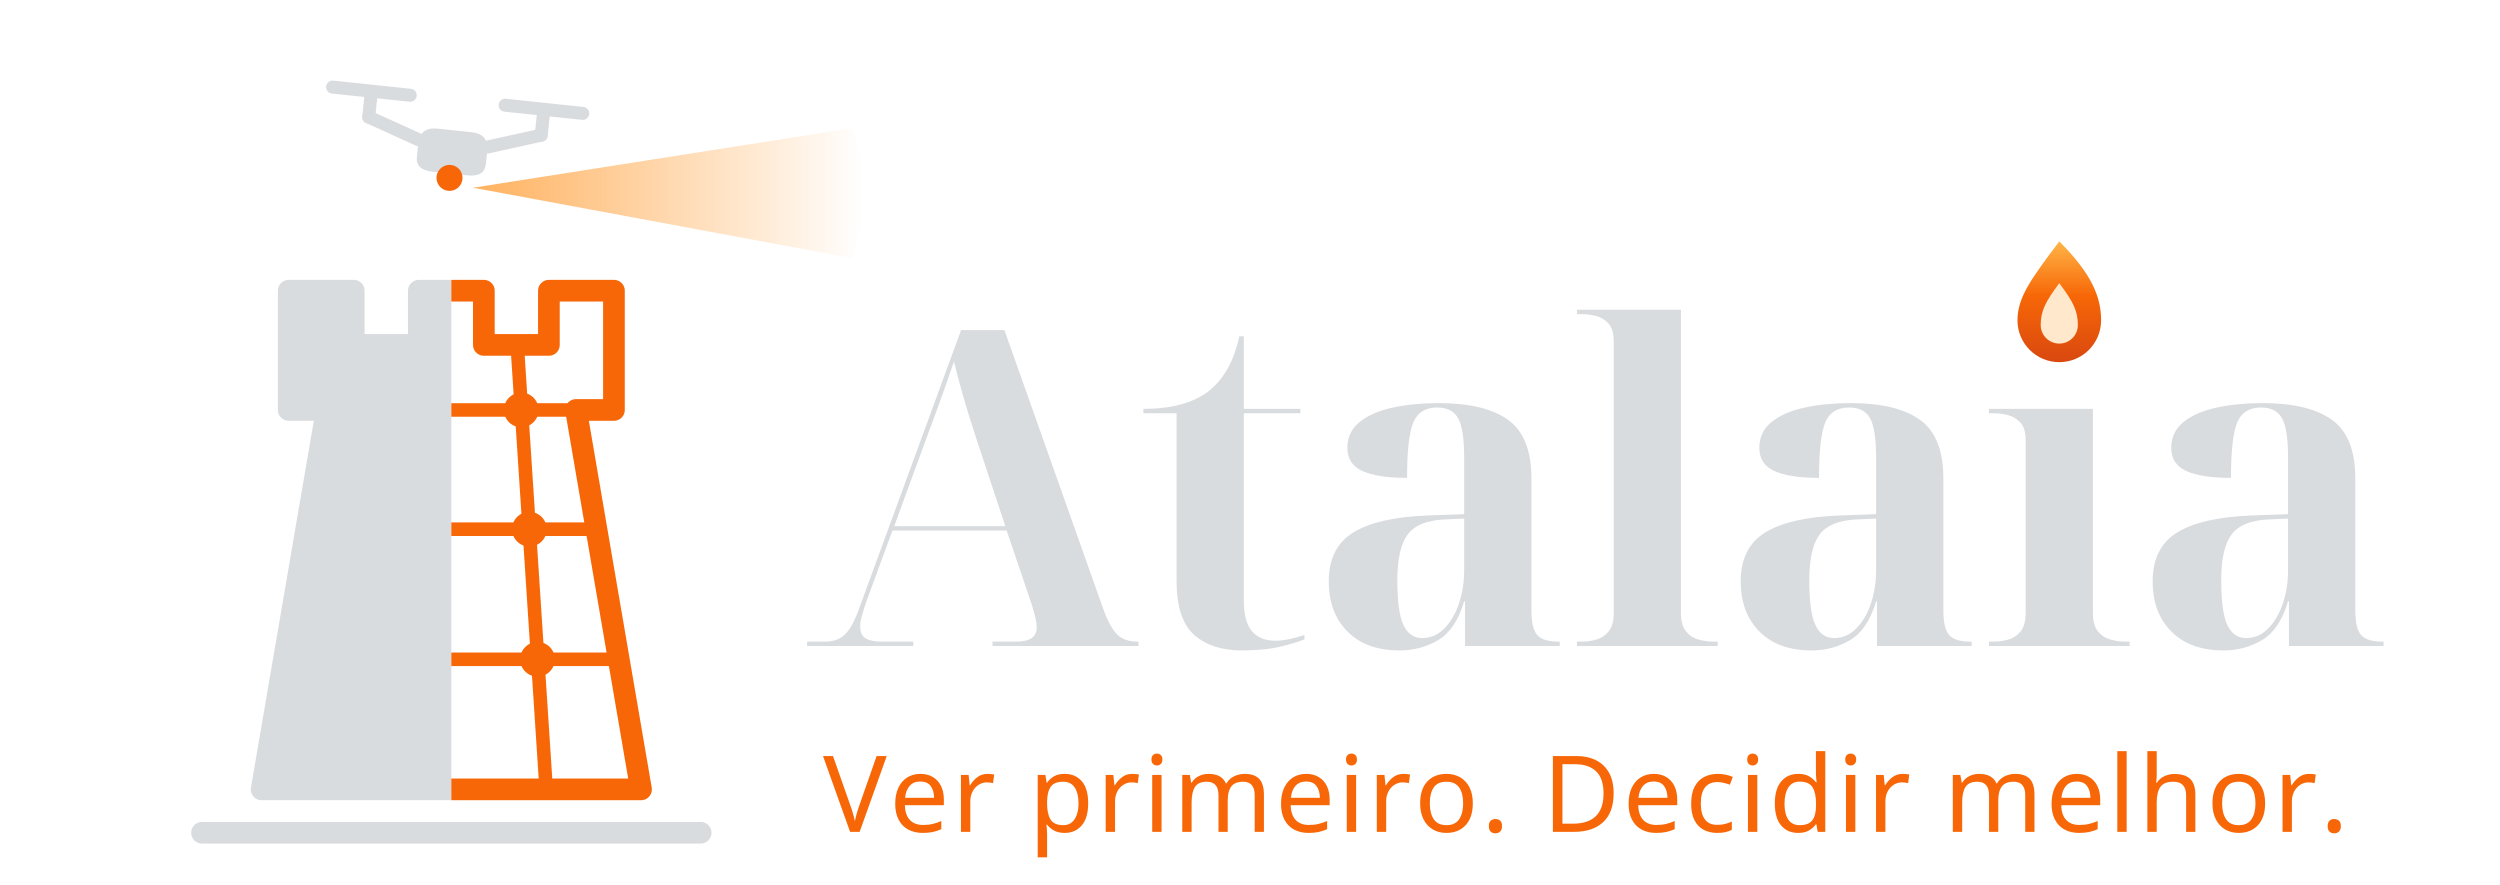
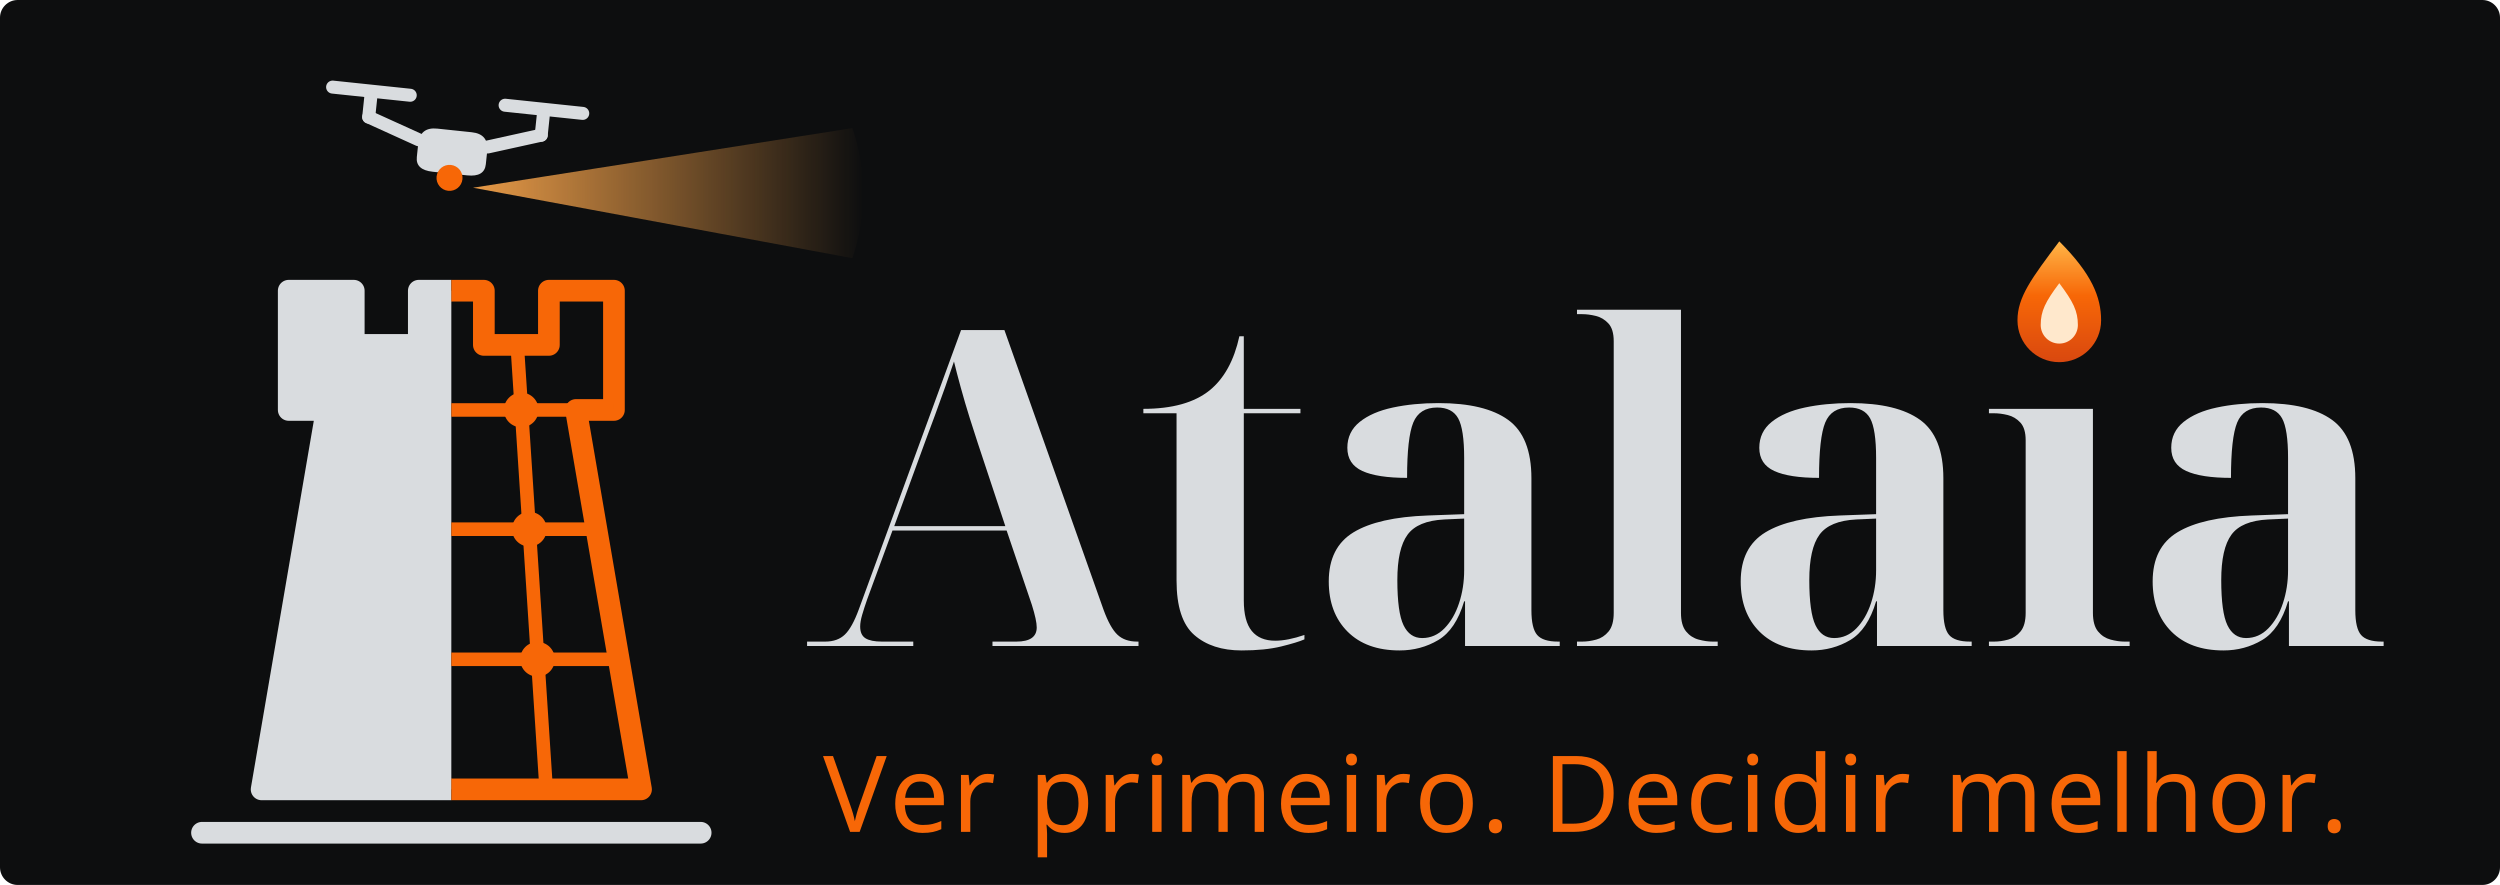
<svg xmlns="http://www.w3.org/2000/svg" viewBox="0 0 565 200" width="565" height="200" color="#d9dcdf">
+   <rect width="565" height="200" rx="4" fill="#0d0e0f" />
  <defs>
    <linearGradient id="flame" x1="0" y1="1" x2="0" y2="0">
      <stop offset="0" stop-color="#D9480F" />
      <stop offset="0.55" stop-color="#F76707" />
      <stop offset="1" stop-color="#FFB547" />
    </linearGradient>
    <linearGradient id="signal" x1="0" y1="1" x2="0" y2="0">
      <stop offset="0" stop-color="#F76707" />
      <stop offset="1" stop-color="#FFA94D" />
    </linearGradient>
    <linearGradient id="beam" x1="0" y1="0" x2="1" y2="0">
      <stop offset="0" stop-color="#FFA94D" stop-opacity="0.9" />
      <stop offset="1" stop-color="#FFA94D" stop-opacity="0" />
    </linearGradient>
    <linearGradient id="beamL" x1="1" y1="0" x2="0" y2="0">
      <stop offset="0" stop-color="#FFA94D" stop-opacity="0.9" />
      <stop offset="1" stop-color="#FFA94D" stop-opacity="0" />
    </linearGradient>
    <path id="tower" d="M45 140 L57 70 L50 70 L50 48 L62 48 L62 58 L74 58 L74 48 L86 48 L86 58 L98 58 L98 48 L110 48 L110 70 L103 70 L115 140 Z" />
    <clipPath id="tw">
      <use href="#tower" />
    </clipPath>
    <clipPath id="lh">
      <rect x="0" y="0" width="80" height="160" />
    </clipPath>
    <clipPath id="rh">
      <rect x="80" y="0" width="80" height="160" />
    </clipPath>
    <path id="flameShape" d="M0 -17 C7 -10 9 -5 9 0 A9 9 0 0 1 -9 0 C-9 -5 -6 -9 0 -17 Z" />
    <path id="flameCore" d="M0 -8 C3 -4 4 -2 4 1 A4 4 0 0 1 -4 1 C-4 -2 -3 -4 0 -8 Z" />
    <symbol id="iconL" viewBox="0 0 160 160" overflow="visible">
      <g transform="translate(0 4)">
        <use href="#tower" fill="currentColor" stroke="currentColor" stroke-width="4" stroke-linejoin="round" clip-path="url(#lh)" />
        <g clip-path="url(#rh)">
          <use href="#tower" fill="none" stroke="#F76707" stroke-width="4" stroke-linejoin="round" />
          <g clip-path="url(#tw)" stroke="#F76707" stroke-width="2.5">
            <line x1="80" y1="70" x2="120" y2="70" />
            <line x1="80" y1="92" x2="120" y2="92" />
            <line x1="80" y1="116" x2="120" y2="116" />
            <line x1="91.5" y1="48" x2="97.5" y2="140" />
          </g>
          <g fill="#F76707">
            <circle cx="92.9" cy="70" r="3.2" />
            <circle cx="94.4" cy="92" r="3.2" />
            <circle cx="95.9" cy="116" r="3.2" />
          </g>
        </g>
        <path d="M84 29 L154 18 Q158 30 154 42 Z" fill="url(#beam)" />
        <g transform="translate(80 24) rotate(6) scale(0.8)">
          <g fill="currentColor" stroke="currentColor" stroke-linecap="round">
            <path d="M-8 -3 Q-8 -7 -4 -7 L4 -7 Q8 -7 8 -3 L8 0 Q8 3 4 3 L-4 3 Q-8 3 -8 0 Z" stroke="none" />
            <line x1="-8" y1="-4" x2="-20" y2="-8" stroke-width="3" />
            <line x1="8" y1="-4" x2="20" y2="-8" stroke-width="3" />
            <line x1="-20" y1="-8" x2="-20" y2="-13" stroke-width="3" />
            <line x1="20" y1="-8" x2="20" y2="-13" stroke-width="3" />
            <line x1="-29" y1="-14" x2="-11" y2="-14" stroke-width="3" />
            <line x1="11" y1="-14" x2="29" y2="-14" stroke-width="3" />
          </g>
          <circle cx="0" cy="4" r="3" fill="#F76707" />
        </g>
        <line x1="34" y1="148" x2="126" y2="148" stroke="currentColor" stroke-width="4" stroke-linecap="round" />
      </g>
    </symbol>
  </defs>
  <use href="#iconL" x="4" y="2" width="196" height="196" />
  <g transform="translate(0 24)">
    <path fill="currentColor" d="M182.4 122.0V121.0H186.5Q189.3 121.0 190.95 119.4Q192.6 117.8 194.1 113.7L217.2 50.6H227.0L249.4 113.8Q250.9 117.9 252.55 119.45Q254.2 121.0 257.0 121.0H257.3V122.0H224.3V121.0H229.7Q234.3 121.0 234.3 117.8Q234.3 116.2 233.2 112.7L227.5 95.9H201.7L196.0 111.4Q195.3 113.4 194.85 114.95Q194.4 116.5 194.4 117.6Q194.4 119.5 195.6 120.25Q196.8 121.0 199.3 121.0H206.4V122.0ZM202.1 94.9H227.2L221.0 76.2Q220.2 73.8 219.15 70.45Q218.1 67.1 217.15 63.65Q216.2 60.2 215.6 57.7Q214.8 60.1 213.65 63.35Q212.5 66.6 211.3 69.85Q210.1 73.1 209.2 75.5ZM280.6 123.0Q273.9 123.0 269.9 119.5Q265.9 116.0 265.9 107.2V69.4H258.4V68.4Q268.2 68.4 273.4 64.2Q278.3 60.2 280.1 52.0H281.1V68.4H293.9V69.4H281.1V111.7Q281.1 116.4 282.9 118.6Q284.7 120.8 288.2 120.8Q291.0 120.8 294.8 119.5V120.5Q293.2 121.2 289.55 122.1Q285.9 123.0 280.6 123.0ZM316.3 123.0Q308.8 123.0 304.55 118.75Q300.3 114.5 300.3 107.4Q300.3 99.7 305.9 96.3Q311.5 92.9 322.7 92.5L330.9 92.2V79.5Q330.9 73.0 329.55 70.55Q328.2 68.1 324.8 68.1Q320.8 68.1 319.4 71.5Q318.0 74.9 318.0 84.0Q311.3 84.0 307.9 82.45Q304.5 80.9 304.5 77.2Q304.5 73.6 307.3 71.35Q310.1 69.1 314.8 68.1Q319.5 67.1 325.1 67.1Q335.6 67.1 340.85 70.9Q346.1 74.7 346.1 84.1V113.9Q346.1 118.0 347.4 119.5Q348.7 121.0 352.1 121.0H352.5V122.0H331.1V111.9H330.9Q329.0 118.3 325.05 120.65Q321.1 123.0 316.3 123.0ZM321.4 120.2Q324.3 120.2 326.45 118.0Q328.6 115.8 329.75 112.3Q330.9 108.8 330.9 104.9V93.2L326.4 93.4Q320.4 93.7 318.1 96.85Q315.8 100.0 315.8 107.1Q315.8 114.4 317.2 117.3Q318.6 120.2 321.4 120.2ZM356.4 122.0V121.0H357.6Q359.1 121.0 360.75 120.55Q362.4 120.1 363.55 118.7Q364.7 117.3 364.7 114.5V53.1Q364.7 50.4 363.5 49.1Q362.3 47.8 360.65 47.4Q359 47.0 357.6 47.0H356.4V46.0H379.9V114.5Q379.9 117.3 381.05 118.7Q382.2 120.1 383.9 120.55Q385.6 121.0 387 121.0H388.2V122.0ZM409.4 123.0Q401.9 123.0 397.65 118.75Q393.4 114.5 393.4 107.4Q393.4 99.7 399.0 96.3Q404.6 92.9 415.8 92.5L424 92.2V79.5Q424 73.0 422.65 70.55Q421.3 68.1 417.9 68.1Q413.9 68.1 412.5 71.5Q411.1 74.9 411.1 84.0Q404.4 84.0 401.0 82.45Q397.6 80.9 397.6 77.2Q397.6 73.6 400.4 71.35Q403.2 69.1 407.9 68.1Q412.6 67.1 418.2 67.1Q428.7 67.1 433.95 70.9Q439.2 74.7 439.2 84.1V113.9Q439.2 118.0 440.5 119.5Q441.8 121.0 445.2 121.0H445.6V122.0H424.2V111.9H424Q422.1 118.3 418.15 120.65Q414.2 123.0 409.4 123.0ZM414.5 120.2Q417.4 120.2 419.55 118.0Q421.7 115.8 422.85 112.3Q424 108.8 424 104.9V93.2L419.5 93.4Q413.5 93.7 411.2 96.85Q408.9 100.0 408.9 107.1Q408.9 114.4 410.3 117.3Q411.7 120.2 414.5 120.2ZM449.5 122.0V121.0H450.7Q452.2 121.0 453.85 120.55Q455.5 120.1 456.65 118.7Q457.8 117.3 457.8 114.5V75.5Q457.8 72.8 456.6 71.5Q455.4 70.2 453.75 69.8Q452.1 69.4 450.7 69.4H449.5V68.4H473V114.5Q473 117.3 474.15 118.7Q475.3 120.1 477 120.55Q478.7 121.0 480.1 121.0H481.3V122.0ZM502.5 123.0Q495 123.0 490.75 118.75Q486.5 114.5 486.5 107.4Q486.5 99.7 492.1 96.3Q497.7 92.9 508.9 92.5L517.1 92.2V79.5Q517.1 73.0 515.75 70.55Q514.4 68.1 511 68.1Q507 68.1 505.6 71.5Q504.2 74.9 504.2 84.0Q497.5 84.0 494.1 82.45Q490.7 80.9 490.7 77.2Q490.7 73.6 493.5 71.35Q496.3 69.1 501 68.1Q505.7 67.1 511.3 67.1Q521.8 67.1 527.05 70.9Q532.3 74.7 532.3 84.1V113.9Q532.3 118.0 533.6 119.5Q534.9 121.0 538.3 121.0H538.7V122.0H517.3V111.9H517.1Q515.2 118.3 511.25 120.65Q507.3 123.0 502.5 123.0ZM507.6 120.2Q510.5 120.2 512.65 118.0Q514.8 115.8 515.95 112.3Q517.1 108.8 517.1 104.9V93.2L512.6 93.4Q506.6 93.7 504.3 96.85Q502 100.0 502 107.1Q502 114.4 503.4 117.3Q504.8 120.2 507.6 120.2Z" />
    <g transform="translate(465.40 48.40) scale(1.05)">
      <use href="#flameShape" fill="url(#flame)" />
      <use href="#flameCore" fill="#FFE8CC" />
    </g>
  </g>
  <path transform="translate(0 22)" fill="#F76707" d="M200.4 148.864 194.28 166.0H192.12L186.0 148.864H188.256L192.12 159.856Q192.504 160.912 192.768 161.836Q193.032 162.76 193.2 163.6Q193.368 162.76 193.632 161.824Q193.896 160.888 194.28 159.808L198.12 148.864ZM208.008 152.896Q209.664 152.896 210.852 153.616Q212.04 154.336 212.676 155.644Q213.312 156.952 213.312 158.704V159.976H204.504Q204.552 162.16 205.62 163.3Q206.688 164.44 208.608 164.44Q209.832 164.44 210.78 164.212Q211.728 163.984 212.736 163.552V165.4Q211.752 165.832 210.792 166.036Q209.832 166.24 208.512 166.24Q206.688 166.24 205.284 165.496Q203.88 164.752 203.1 163.276Q202.32 161.8 202.32 159.664Q202.32 157.552 203.028 156.04Q203.736 154.528 205.02 153.712Q206.304 152.896 208.008 152.896ZM207.984 154.624Q206.472 154.624 205.596 155.596Q204.72 156.568 204.552 158.296H211.104Q211.08 156.664 210.336 155.644Q209.592 154.624 207.984 154.624ZM223.176 152.896Q223.536 152.896 223.956 152.932Q224.376 152.968 224.688 153.04L224.424 154.984Q224.112 154.912 223.74 154.864Q223.368 154.816 223.032 154.816Q222.048 154.816 221.184 155.356Q220.32 155.896 219.804 156.868Q219.288 157.84 219.288 159.136V166.0H217.176V153.136H218.904L219.144 155.488H219.24Q219.864 154.432 220.848 153.664Q221.832 152.896 223.176 152.896ZM240.648 152.896Q243.024 152.896 244.476 154.552Q245.928 156.208 245.928 159.544Q245.928 162.832 244.476 164.536Q243.024 166.24 240.624 166.24Q239.136 166.24 238.164 165.676Q237.192 165.112 236.64 164.368H236.496Q236.544 164.776 236.592 165.4Q236.64 166.024 236.64 166.48V171.76H234.528V153.136H236.256L236.544 154.888H236.64Q237.216 154.048 238.152 153.472Q239.088 152.896 240.648 152.896ZM240.264 154.672Q238.296 154.672 237.492 155.776Q236.688 156.88 236.64 159.136V159.544Q236.64 161.92 237.42 163.204Q238.2 164.488 240.312 164.488Q241.488 164.488 242.244 163.84Q243.0 163.192 243.372 162.076Q243.744 160.96 243.744 159.52Q243.744 157.312 242.892 155.992Q242.04 154.672 240.264 154.672ZM255.888 152.896Q256.248 152.896 256.668 152.932Q257.088 152.968 257.4 153.04L257.136 154.984Q256.824 154.912 256.452 154.864Q256.08 154.816 255.744 154.816Q254.76 154.816 253.896 155.356Q253.032 155.896 252.516 156.868Q252.0 157.84 252.0 159.136V166.0H249.888V153.136H251.616L251.856 155.488H251.952Q252.576 154.432 253.56 153.664Q254.544 152.896 255.888 152.896ZM261.48 148.312Q261.96 148.312 262.332 148.636Q262.704 148.96 262.704 149.656Q262.704 150.328 262.332 150.664Q261.96 151.0 261.48 151.0Q260.952 151.0 260.592 150.664Q260.232 150.328 260.232 149.656Q260.232 148.96 260.592 148.636Q260.952 148.312 261.48 148.312ZM262.512 153.136V166.0H260.4V153.136ZM281.304 152.896Q283.488 152.896 284.568 154.012Q285.648 155.128 285.648 157.624V166.0H283.56V157.72Q283.56 154.672 280.944 154.672Q279.072 154.672 278.268 155.752Q277.464 156.832 277.464 158.896V166.0H275.376V157.72Q275.376 154.672 272.736 154.672Q270.792 154.672 270.048 155.872Q269.304 157.072 269.304 159.328V166.0H267.192V153.136H268.896L269.208 154.888H269.328Q269.928 153.88 270.948 153.388Q271.968 152.896 273.12 152.896Q276.144 152.896 277.056 155.056H277.176Q277.824 153.952 278.94 153.424Q280.056 152.896 281.304 152.896ZM295.2 152.896Q296.856 152.896 298.044 153.616Q299.232 154.336 299.868 155.644Q300.504 156.952 300.504 158.704V159.976H291.696Q291.744 162.16 292.812 163.3Q293.88 164.44 295.8 164.44Q297.024 164.44 297.972 164.212Q298.92 163.984 299.928 163.552V165.4Q298.944 165.832 297.984 166.036Q297.024 166.24 295.704 166.24Q293.88 166.24 292.476 165.496Q291.072 164.752 290.292 163.276Q289.512 161.8 289.512 159.664Q289.512 157.552 290.22 156.04Q290.928 154.528 292.212 153.712Q293.496 152.896 295.2 152.896ZM295.176 154.624Q293.664 154.624 292.788 155.596Q291.912 156.568 291.744 158.296H298.296Q298.272 156.664 297.528 155.644Q296.784 154.624 295.176 154.624ZM305.448 148.312Q305.928 148.312 306.3 148.636Q306.672 148.96 306.672 149.656Q306.672 150.328 306.3 150.664Q305.928 151.0 305.448 151.0Q304.92 151.0 304.56 150.664Q304.2 150.328 304.2 149.656Q304.2 148.96 304.56 148.636Q304.92 148.312 305.448 148.312ZM306.48 153.136V166.0H304.368V153.136ZM317.16 152.896Q317.52 152.896 317.94 152.932Q318.36 152.968 318.672 153.04L318.408 154.984Q318.096 154.912 317.724 154.864Q317.352 154.816 317.016 154.816Q316.032 154.816 315.168 155.356Q314.304 155.896 313.788 156.868Q313.272 157.84 313.272 159.136V166.0H311.16V153.136H312.888L313.128 155.488H313.224Q313.848 154.432 314.832 153.664Q315.816 152.896 317.16 152.896ZM332.856 159.544Q332.856 162.736 331.236 164.488Q329.616 166.24 326.856 166.24Q325.152 166.24 323.82 165.46Q322.488 164.68 321.72 163.18Q320.952 161.68 320.952 159.544Q320.952 156.352 322.56 154.624Q324.168 152.896 326.928 152.896Q328.68 152.896 330.012 153.676Q331.344 154.456 332.1 155.932Q332.856 157.408 332.856 159.544ZM323.136 159.544Q323.136 161.824 324.036 163.156Q324.936 164.488 326.904 164.488Q328.848 164.488 329.76 163.156Q330.672 161.824 330.672 159.544Q330.672 157.264 329.76 155.968Q328.848 154.672 326.88 154.672Q324.912 154.672 324.024 155.968Q323.136 157.264 323.136 159.544ZM336.48 164.704Q336.48 163.816 336.912 163.456Q337.344 163.096 337.944 163.096Q338.568 163.096 339.012 163.456Q339.456 163.816 339.456 164.704Q339.456 165.568 339.012 165.952Q338.568 166.336 337.944 166.336Q337.344 166.336 336.912 165.952Q336.48 165.568 336.48 164.704ZM364.68 157.264Q364.68 161.608 362.316 163.804Q359.952 166.0 355.728 166.0H350.952V148.864H356.232Q358.824 148.864 360.72 149.824Q362.616 150.784 363.648 152.644Q364.68 154.504 364.68 157.264ZM362.4 157.336Q362.4 153.904 360.708 152.308Q359.016 150.712 355.92 150.712H353.112V164.152H355.44Q362.4 164.152 362.4 157.336ZM373.752 152.896Q375.408 152.896 376.596 153.616Q377.784 154.336 378.42 155.644Q379.056 156.952 379.056 158.704V159.976H370.248Q370.296 162.16 371.364 163.3Q372.432 164.44 374.352 164.44Q375.576 164.44 376.524 164.212Q377.472 163.984 378.48 163.552V165.4Q377.496 165.832 376.536 166.036Q375.576 166.24 374.256 166.24Q372.432 166.24 371.028 165.496Q369.624 164.752 368.844 163.276Q368.064 161.8 368.064 159.664Q368.064 157.552 368.772 156.04Q369.48 154.528 370.764 153.712Q372.048 152.896 373.752 152.896ZM373.728 154.624Q372.216 154.624 371.34 155.596Q370.464 156.568 370.296 158.296H376.848Q376.824 156.664 376.08 155.644Q375.336 154.624 373.728 154.624ZM388.08 166.24Q386.376 166.24 385.044 165.544Q383.712 164.848 382.956 163.384Q382.2 161.92 382.2 159.64Q382.2 157.264 382.992 155.776Q383.784 154.288 385.14 153.592Q386.496 152.896 388.224 152.896Q389.208 152.896 390.12 153.1Q391.032 153.304 391.608 153.592L390.96 155.344Q390.384 155.128 389.616 154.936Q388.848 154.744 388.176 154.744Q384.384 154.744 384.384 159.616Q384.384 161.944 385.308 163.18Q386.232 164.416 388.056 164.416Q389.112 164.416 389.916 164.2Q390.72 163.984 391.392 163.672V165.544Q390.744 165.88 389.964 166.06Q389.184 166.24 388.08 166.24ZM396.12 148.312Q396.6 148.312 396.972 148.636Q397.344 148.96 397.344 149.656Q397.344 150.328 396.972 150.664Q396.6 151.0 396.12 151.0Q395.592 151.0 395.232 150.664Q394.872 150.328 394.872 149.656Q394.872 148.96 395.232 148.636Q395.592 148.312 396.12 148.312ZM397.152 153.136V166.0H395.04V153.136ZM406.392 166.24Q403.992 166.24 402.552 164.572Q401.112 162.904 401.112 159.592Q401.112 156.28 402.564 154.588Q404.016 152.896 406.416 152.896Q407.904 152.896 408.852 153.448Q409.8 154.0 410.4 154.792H410.544Q410.52 154.48 410.46 153.868Q410.4 153.256 410.4 152.896V147.76H412.512V166.0H410.808L410.496 164.272H410.4Q409.824 165.088 408.864 165.664Q407.904 166.24 406.392 166.24ZM406.728 164.488Q408.768 164.488 409.596 163.372Q410.424 162.256 410.424 160.0V159.616Q410.424 157.216 409.632 155.932Q408.84 154.648 406.704 154.648Q405.0 154.648 404.148 156.004Q403.296 157.36 403.296 159.64Q403.296 161.944 404.148 163.216Q405.0 164.488 406.728 164.488ZM418.272 148.312Q418.752 148.312 419.124 148.636Q419.496 148.96 419.496 149.656Q419.496 150.328 419.124 150.664Q418.752 151.0 418.272 151.0Q417.744 151.0 417.384 150.664Q417.024 150.328 417.024 149.656Q417.024 148.96 417.384 148.636Q417.744 148.312 418.272 148.312ZM419.304 153.136V166.0H417.192V153.136ZM429.984 152.896Q430.344 152.896 430.764 152.932Q431.184 152.968 431.496 153.04L431.232 154.984Q430.92 154.912 430.548 154.864Q430.176 154.816 429.84 154.816Q428.856 154.816 427.992 155.356Q427.128 155.896 426.612 156.868Q426.096 157.84 426.096 159.136V166.0H423.984V153.136H425.712L425.952 155.488H426.048Q426.672 154.432 427.656 153.664Q428.64 152.896 429.984 152.896ZM455.448 152.896Q457.632 152.896 458.712 154.012Q459.792 155.128 459.792 157.624V166.0H457.704V157.72Q457.704 154.672 455.088 154.672Q453.216 154.672 452.412 155.752Q451.608 156.832 451.608 158.896V166.0H449.52V157.72Q449.52 154.672 446.88 154.672Q444.936 154.672 444.192 155.872Q443.448 157.072 443.448 159.328V166.0H441.336V153.136H443.04L443.352 154.888H443.472Q444.072 153.88 445.092 153.388Q446.112 152.896 447.264 152.896Q450.288 152.896 451.2 155.056H451.32Q451.968 153.952 453.084 153.424Q454.2 152.896 455.448 152.896ZM469.344 152.896Q471 152.896 472.188 153.616Q473.376 154.336 474.012 155.644Q474.648 156.952 474.648 158.704V159.976H465.84Q465.888 162.16 466.956 163.3Q468.024 164.44 469.944 164.44Q471.168 164.44 472.116 164.212Q473.064 163.984 474.072 163.552V165.4Q473.088 165.832 472.128 166.036Q471.168 166.24 469.848 166.24Q468.024 166.24 466.62 165.496Q465.216 164.752 464.436 163.276Q463.656 161.8 463.656 159.664Q463.656 157.552 464.364 156.04Q465.072 154.528 466.356 153.712Q467.64 152.896 469.344 152.896ZM469.32 154.624Q467.808 154.624 466.932 155.596Q466.056 156.568 465.888 158.296H472.44Q472.416 156.664 471.672 155.644Q470.928 154.624 469.32 154.624ZM480.624 166.0H478.512V147.76H480.624ZM487.416 153.112Q487.416 154.072 487.296 154.912H487.44Q488.064 153.928 489.132 153.424Q490.2 152.92 491.448 152.92Q493.8 152.92 494.976 154.036Q496.152 155.152 496.152 157.624V166.0H494.064V157.768Q494.064 154.672 491.184 154.672Q489.024 154.672 488.22 155.884Q487.416 157.096 487.416 159.352V166.0H485.304V147.76H487.416ZM511.92 159.544Q511.92 162.736 510.3 164.488Q508.68 166.24 505.92 166.24Q504.216 166.24 502.884 165.46Q501.552 164.68 500.784 163.18Q500.016 161.68 500.016 159.544Q500.016 156.352 501.624 154.624Q503.232 152.896 505.992 152.896Q507.744 152.896 509.076 153.676Q510.408 154.456 511.164 155.932Q511.92 157.408 511.92 159.544ZM502.2 159.544Q502.2 161.824 503.1 163.156Q504 164.488 505.968 164.488Q507.912 164.488 508.824 163.156Q509.736 161.824 509.736 159.544Q509.736 157.264 508.824 155.968Q507.912 154.672 505.944 154.672Q503.976 154.672 503.088 155.968Q502.2 157.264 502.2 159.544ZM521.856 152.896Q522.216 152.896 522.636 152.932Q523.056 152.968 523.368 153.04L523.104 154.984Q522.792 154.912 522.42 154.864Q522.048 154.816 521.712 154.816Q520.728 154.816 519.864 155.356Q519 155.896 518.484 156.868Q517.968 157.84 517.968 159.136V166.0H515.856V153.136H517.584L517.824 155.488H517.92Q518.544 154.432 519.528 153.664Q520.512 152.896 521.856 152.896ZM526.056 164.704Q526.056 163.816 526.488 163.456Q526.92 163.096 527.52 163.096Q528.144 163.096 528.588 163.456Q529.032 163.816 529.032 164.704Q529.032 165.568 528.588 165.952Q528.144 166.336 527.52 166.336Q526.92 166.336 526.488 165.952Q526.056 165.568 526.056 164.704Z" />
</svg>
